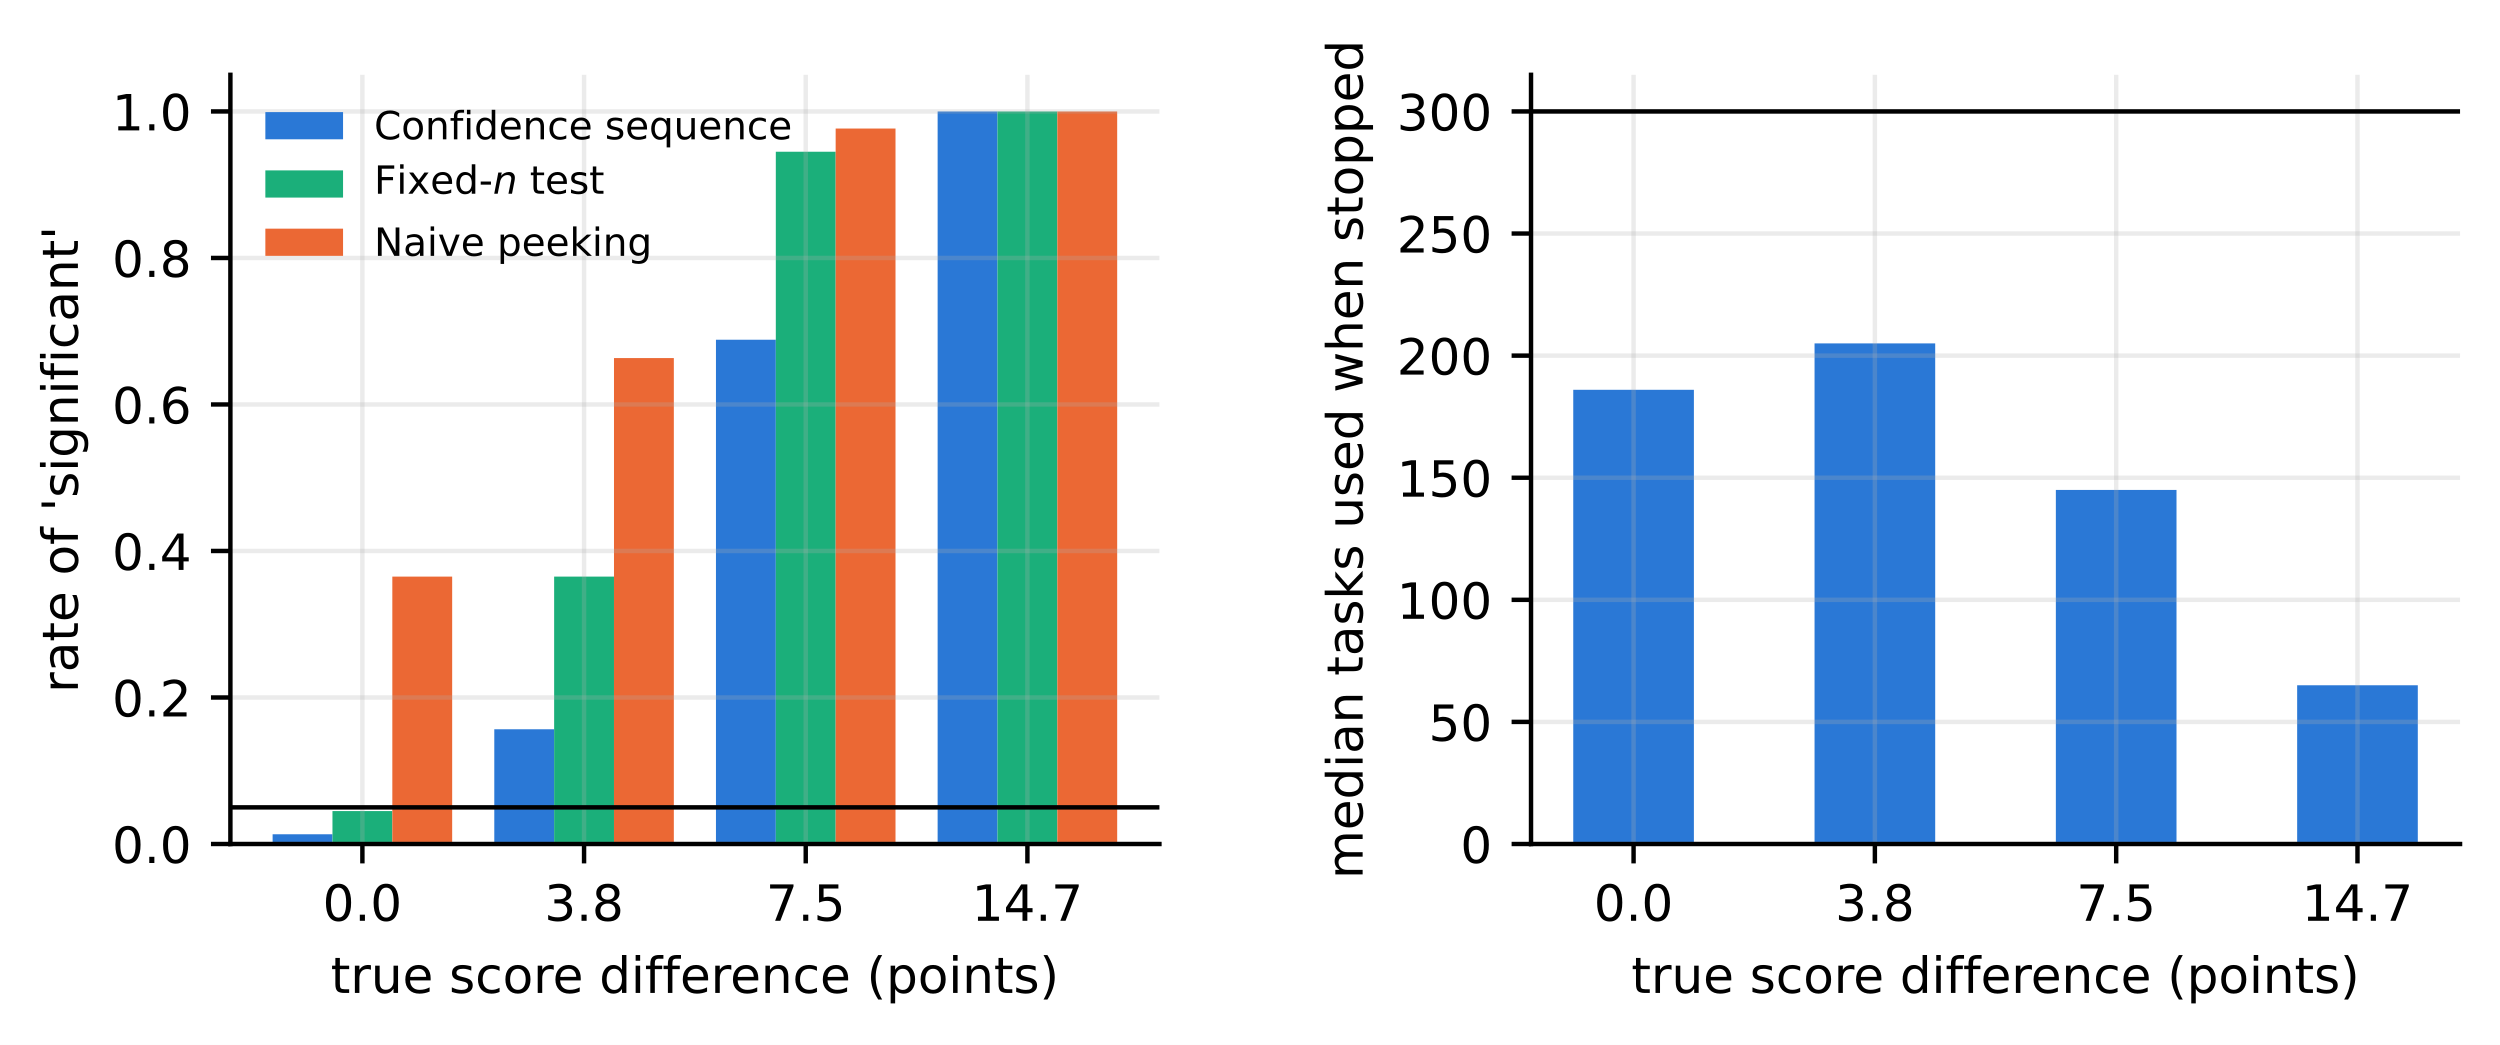
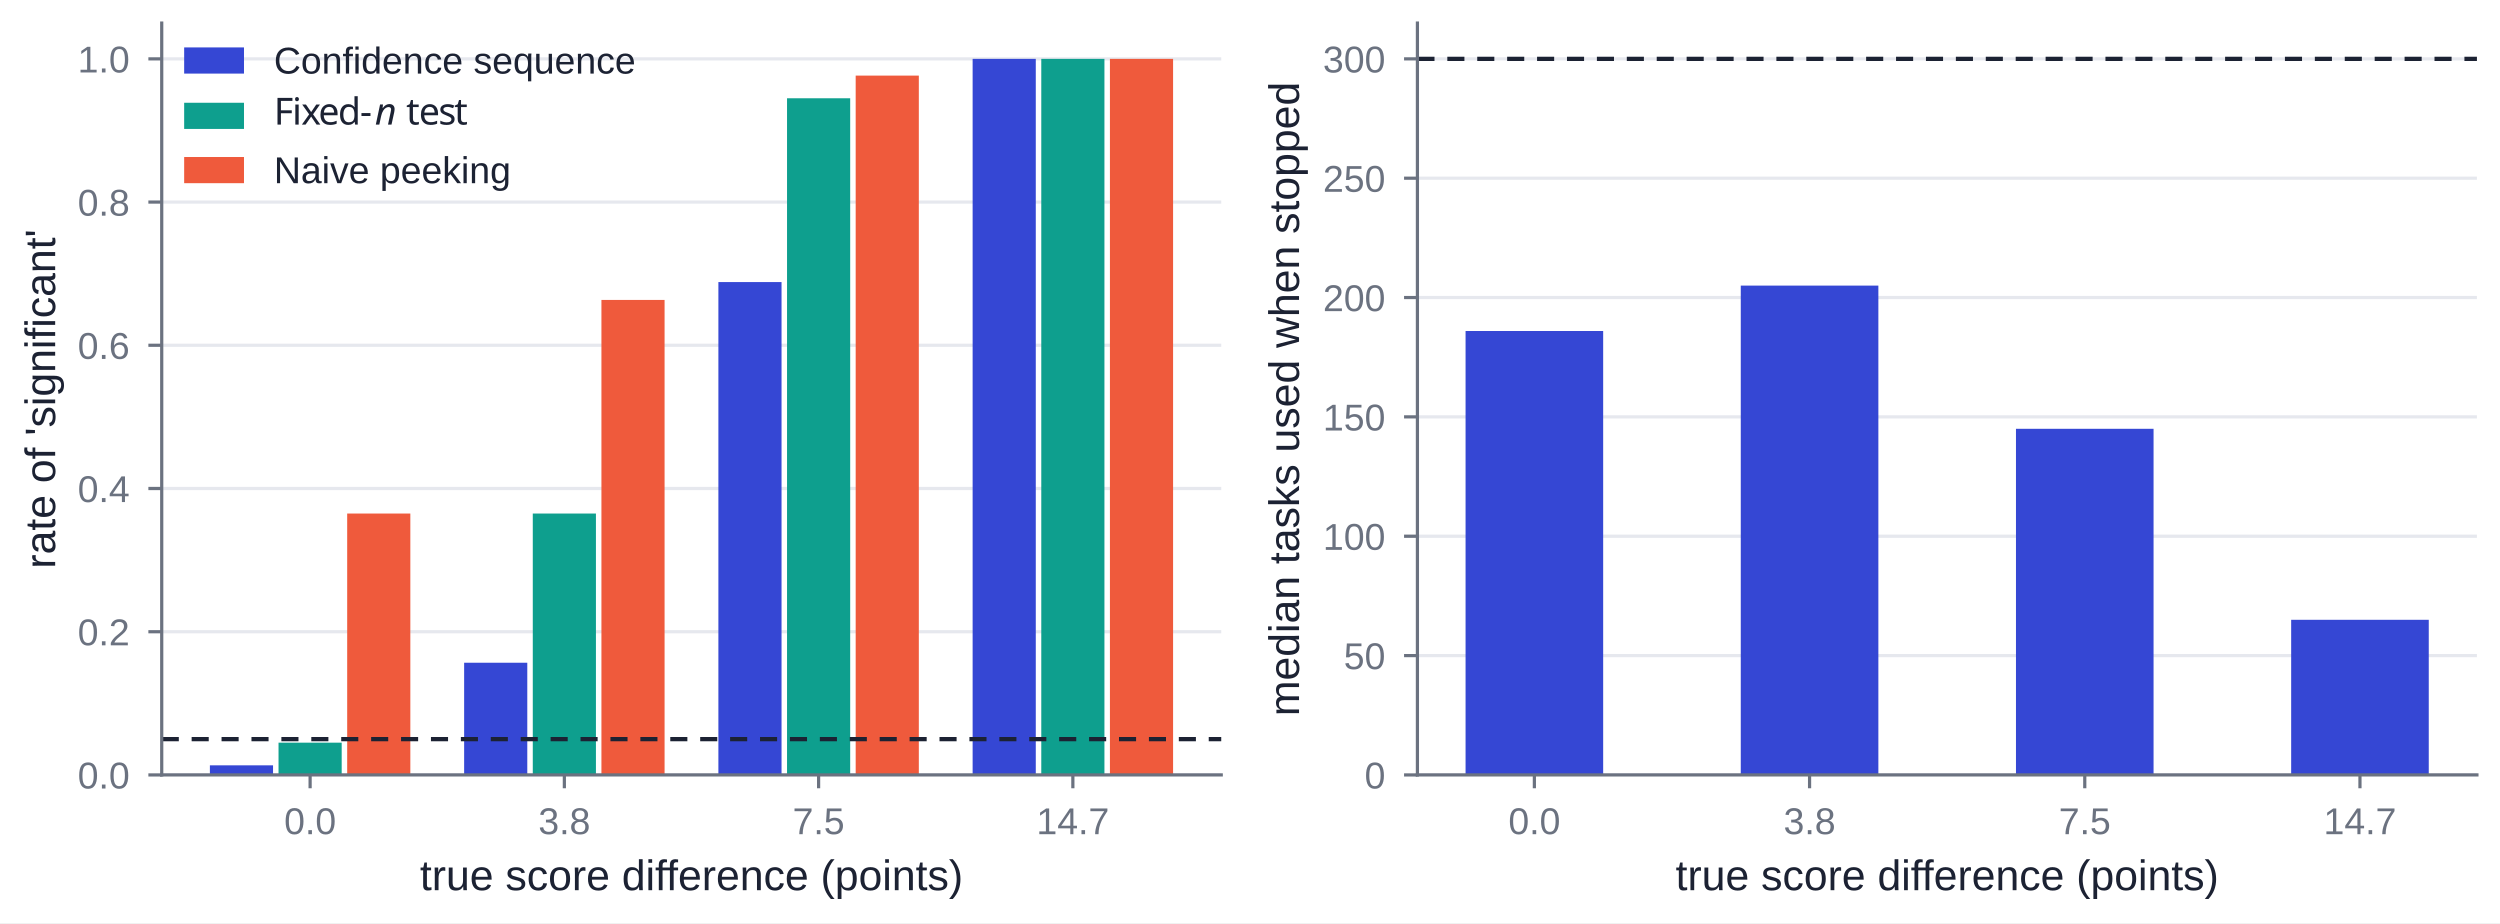
- <svg xmlns="http://www.w3.org/2000/svg" xmlns:xlink="http://www.w3.org/1999/xlink" width="450.474pt" height="188.282pt" viewBox="0 0 450.474 188.282" version="1.1">
+ <svg xmlns="http://www.w3.org/2000/svg" xmlns:xlink="http://www.w3.org/1999/xlink" width="468pt" height="172.8pt" viewBox="0 0 468 172.8" version="1.1">
  <defs>
    <style type="text/css">*{stroke-linejoin: round; stroke-linecap: butt}</style>
  </defs>
  <g id="figure_1">
    <g id="patch_1">
-       <path d="M 0 188.282  L 450.474 188.282  L 450.474 0  L 0 0  z " style="fill: #ffffff" />
+       <path d="M 0 172.8  L 468 172.8  L 468 0  L 0 0  z " style="fill: #ffffff" />
    </g>
    <g id="axes_1">
      <g id="patch_2">
-         <path d="M 41.514 152.081  L 208.914 152.081  L 208.914 13.481  L 41.514 13.481  z " style="fill: #ffffff" />
-       </g>
-       <g id="patch_3">
-         <path d="M 49.123 152.081  L 59.907 152.081  L 59.907 150.321  L 49.123 150.321  z " clip-path="url(#p65c723734a)" style="fill: #2a78d6" />
-       </g>
-       <g id="patch_4">
-         <path d="M 89.065 152.081  L 99.85 152.081  L 99.85 131.401  L 89.065 131.401  z " clip-path="url(#p65c723734a)" style="fill: #2a78d6" />
-       </g>
-       <g id="patch_5">
-         <path d="M 129.008 152.081  L 139.793 152.081  L 139.793 61.221  L 129.008 61.221  z " clip-path="url(#p65c723734a)" style="fill: #2a78d6" />
-       </g>
-       <g id="patch_6">
-         <path d="M 168.951 152.081  L 179.735 152.081  L 179.735 20.081  L 168.951 20.081  z " clip-path="url(#p65c723734a)" style="fill: #2a78d6" />
-       </g>
-       <g id="patch_7">
-         <path d="M 59.907 152.081  L 70.692 152.081  L 70.692 146.141  L 59.907 146.141  z " clip-path="url(#p65c723734a)" style="fill: #1baf7a" />
-       </g>
-       <g id="patch_8">
-         <path d="M 99.85 152.081  L 110.634 152.081  L 110.634 103.901  L 99.85 103.901  z " clip-path="url(#p65c723734a)" style="fill: #1baf7a" />
-       </g>
-       <g id="patch_9">
-         <path d="M 139.793 152.081  L 150.577 152.081  L 150.577 27.341  L 139.793 27.341  z " clip-path="url(#p65c723734a)" style="fill: #1baf7a" />
-       </g>
-       <g id="patch_10">
-         <path d="M 179.735 152.081  L 190.52 152.081  L 190.52 20.081  L 179.735 20.081  z " clip-path="url(#p65c723734a)" style="fill: #1baf7a" />
-       </g>
-       <g id="patch_11">
-         <path d="M 70.692 152.081  L 81.476 152.081  L 81.476 103.901  L 70.692 103.901  z " clip-path="url(#p65c723734a)" style="fill: #eb6834" />
-       </g>
-       <g id="patch_12">
-         <path d="M 110.634 152.081  L 121.419 152.081  L 121.419 64.521  L 110.634 64.521  z " clip-path="url(#p65c723734a)" style="fill: #eb6834" />
-       </g>
-       <g id="patch_13">
-         <path d="M 150.577 152.081  L 161.362 152.081  L 161.362 23.161  L 150.577 23.161  z " clip-path="url(#p65c723734a)" style="fill: #eb6834" />
-       </g>
-       <g id="patch_14">
-         <path d="M 190.52 152.081  L 201.304 152.081  L 201.304 20.081  L 190.52 20.081  z " clip-path="url(#p65c723734a)" style="fill: #eb6834" />
+         <path d="M 30.275 145.063  L 228.616 145.063  L 228.616 4.32  L 30.275 4.32  z " style="fill: #ffffff" />
      </g>
      <g id="matplotlib.axis_1">
        <g id="xtick_1">
          <g id="line2d_1">
-             <path d="M 65.299 152.081  L 65.299 13.481  " clip-path="url(#p65c723734a)" style="fill: none; stroke: #b0b0b0; stroke-opacity: 0.25; stroke-width: 0.8; stroke-linecap: square" />
-           </g>
+             <defs>
+               <path id="m164c542ad7" d="M 0 0  L 0 2.5  " style="stroke: #6b7280; stroke-width: 0.6" />
+             </defs>
+             <g>
+               <use xlink:href="#m164c542ad7" x="58.053" y="145.063" style="fill: #6b7280; stroke: #6b7280; stroke-width: 0.6" />
+             </g>
+           </g>
+           <g id="text_1">
+             <text style="font-size: 7px; font-family: 'Segoe UI', 'Helvetica Neue', 'Arial', 'DejaVu Sans', sans-serif; text-anchor: middle; fill: #6b7280" x="58.053" y="156.159" transform="rotate(-0 58.05258 156.1594)">0.0</text>
+           </g>
+         </g>
+         <g id="xtick_2">
          <g id="line2d_2">
-             <defs>
-               <path id="m52c672d02b" d="M 0 0  L 0 3.5  " style="stroke: #000000; stroke-width: 0.8" />
-             </defs>
-             <g>
-               <use xlink:href="#m52c672d02b" x="65.299" y="152.081" style="stroke: #000000; stroke-width: 0.8" />
-             </g>
-           </g>
-           <g id="text_1">
-             <text style="font-size: 9px; font-family: 'DejaVu Sans', 'Bitstream Vera Sans', 'Computer Modern Sans Serif', 'Lucida Grande', 'Verdana', 'Geneva', 'Lucid', 'Arial', 'Helvetica', 'Avant Garde', sans-serif; text-anchor: middle" x="65.299" y="165.919" transform="rotate(-0 65.29941 165.9189)">0.0</text>
-           </g>
-         </g>
-         <g id="xtick_2">
+             <g>
+               <use xlink:href="#m164c542ad7" x="105.648" y="145.063" style="fill: #6b7280; stroke: #6b7280; stroke-width: 0.6" />
+             </g>
+           </g>
+           <g id="text_2">
+             <text style="font-size: 7px; font-family: 'Segoe UI', 'Helvetica Neue', 'Arial', 'DejaVu Sans', sans-serif; text-anchor: middle; fill: #6b7280" x="105.648" y="156.159" transform="rotate(-0 105.6479 156.1594)">3.8</text>
+           </g>
+         </g>
+         <g id="xtick_3">
          <g id="line2d_3">
-             <path d="M 105.242 152.081  L 105.242 13.481  " clip-path="url(#p65c723734a)" style="fill: none; stroke: #b0b0b0; stroke-opacity: 0.25; stroke-width: 0.8; stroke-linecap: square" />
-           </g>
+             <g>
+               <use xlink:href="#m164c542ad7" x="153.243" y="145.063" style="fill: #6b7280; stroke: #6b7280; stroke-width: 0.6" />
+             </g>
+           </g>
+           <g id="text_3">
+             <text style="font-size: 7px; font-family: 'Segoe UI', 'Helvetica Neue', 'Arial', 'DejaVu Sans', sans-serif; text-anchor: middle; fill: #6b7280" x="153.243" y="156.159" transform="rotate(-0 153.2432 156.1594)">7.5</text>
+           </g>
+         </g>
+         <g id="xtick_4">
          <g id="line2d_4">
            <g>
-               <use xlink:href="#m52c672d02b" x="105.242" y="152.081" style="stroke: #000000; stroke-width: 0.8" />
-             </g>
-           </g>
-           <g id="text_2">
-             <text style="font-size: 9px; font-family: 'DejaVu Sans', 'Bitstream Vera Sans', 'Computer Modern Sans Serif', 'Lucida Grande', 'Verdana', 'Geneva', 'Lucid', 'Arial', 'Helvetica', 'Avant Garde', sans-serif; text-anchor: middle" x="105.242" y="165.919" transform="rotate(-0 105.2421 165.9189)">3.8</text>
-           </g>
-         </g>
-         <g id="xtick_3">
-           <g id="line2d_5">
-             <path d="M 145.185 152.081  L 145.185 13.481  " clip-path="url(#p65c723734a)" style="fill: none; stroke: #b0b0b0; stroke-opacity: 0.25; stroke-width: 0.8; stroke-linecap: square" />
-           </g>
-           <g id="line2d_6">
-             <g>
-               <use xlink:href="#m52c672d02b" x="145.185" y="152.081" style="stroke: #000000; stroke-width: 0.8" />
-             </g>
-           </g>
-           <g id="text_3">
-             <text style="font-size: 9px; font-family: 'DejaVu Sans', 'Bitstream Vera Sans', 'Computer Modern Sans Serif', 'Lucida Grande', 'Verdana', 'Geneva', 'Lucid', 'Arial', 'Helvetica', 'Avant Garde', sans-serif; text-anchor: middle" x="145.185" y="165.919" transform="rotate(-0 145.1849 165.9189)">7.5</text>
-           </g>
-         </g>
-         <g id="xtick_4">
-           <g id="line2d_7">
-             <path d="M 185.128 152.081  L 185.128 13.481  " clip-path="url(#p65c723734a)" style="fill: none; stroke: #b0b0b0; stroke-opacity: 0.25; stroke-width: 0.8; stroke-linecap: square" />
-           </g>
-           <g id="line2d_8">
-             <g>
-               <use xlink:href="#m52c672d02b" x="185.128" y="152.081" style="stroke: #000000; stroke-width: 0.8" />
+               <use xlink:href="#m164c542ad7" x="200.839" y="145.063" style="fill: #6b7280; stroke: #6b7280; stroke-width: 0.6" />
            </g>
          </g>
          <g id="text_4">
-             <text style="font-size: 9px; font-family: 'DejaVu Sans', 'Bitstream Vera Sans', 'Computer Modern Sans Serif', 'Lucida Grande', 'Verdana', 'Geneva', 'Lucid', 'Arial', 'Helvetica', 'Avant Garde', sans-serif; text-anchor: middle" x="185.128" y="165.919" transform="rotate(-0 185.1276 165.9189)">14.7</text>
+             <text style="font-size: 7px; font-family: 'Segoe UI', 'Helvetica Neue', 'Arial', 'DejaVu Sans', sans-serif; text-anchor: middle; fill: #6b7280" x="200.839" y="156.159" transform="rotate(-0 200.8385 156.1594)">14.7</text>
          </g>
        </g>
        <g id="text_5">
-           <text style="font-size: 9px; font-family: 'DejaVu Sans', 'Bitstream Vera Sans', 'Computer Modern Sans Serif', 'Lucida Grande', 'Verdana', 'Geneva', 'Lucid', 'Arial', 'Helvetica', 'Avant Garde', sans-serif; text-anchor: middle" x="125.214" y="178.92" transform="rotate(-0 125.2135 178.9196)">true score difference (points)</text>
+           <text style="font-size: 8px; font-family: 'Segoe UI', 'Helvetica Neue', 'Arial', 'DejaVu Sans', sans-serif; text-anchor: middle; fill: #1c2233" x="129.446" y="166.64" transform="rotate(-0 129.4455 166.64)">true score difference (points)</text>
        </g>
      </g>
      <g id="matplotlib.axis_2">
        <g id="ytick_1">
+           <g id="line2d_5">
+             <path d="M 30.275 145.063  L 228.616 145.063  " clip-path="url(#pf2810ede36)" style="fill: none; stroke: #e6e8ee; stroke-width: 0.6; stroke-linecap: round" />
+           </g>
+           <g id="line2d_6">
+             <defs>
+               <path id="mb2253ccc92" d="M 0 0  L -2.5 0  " style="stroke: #6b7280; stroke-width: 0.6" />
+             </defs>
+             <g>
+               <use xlink:href="#mb2253ccc92" x="30.275" y="145.063" style="fill: #6b7280; stroke: #6b7280; stroke-width: 0.6" />
+             </g>
+           </g>
+           <g id="text_6">
+             <text style="font-size: 7px; font-family: 'Segoe UI', 'Helvetica Neue', 'Arial', 'DejaVu Sans', sans-serif; text-anchor: end; fill: #6b7280" x="24.275" y="147.611" transform="rotate(-0 24.275 147.6113)">0.0</text>
+           </g>
+         </g>
+         <g id="ytick_2">
+           <g id="line2d_7">
+             <path d="M 30.275 118.255  L 228.616 118.255  " clip-path="url(#pf2810ede36)" style="fill: none; stroke: #e6e8ee; stroke-width: 0.6; stroke-linecap: round" />
+           </g>
+           <g id="line2d_8">
+             <g>
+               <use xlink:href="#mb2253ccc92" x="30.275" y="118.255" style="fill: #6b7280; stroke: #6b7280; stroke-width: 0.6" />
+             </g>
+           </g>
+           <g id="text_7">
+             <text style="font-size: 7px; font-family: 'Segoe UI', 'Helvetica Neue', 'Arial', 'DejaVu Sans', sans-serif; text-anchor: end; fill: #6b7280" x="24.275" y="120.803" transform="rotate(-0 24.275 120.803)">0.2</text>
+           </g>
+         </g>
+         <g id="ytick_3">
          <g id="line2d_9">
-             <path d="M 41.514 152.081  L 208.914 152.081  " clip-path="url(#p65c723734a)" style="fill: none; stroke: #b0b0b0; stroke-opacity: 0.25; stroke-width: 0.8; stroke-linecap: square" />
+             <path d="M 30.275 91.447  L 228.616 91.447  " clip-path="url(#pf2810ede36)" style="fill: none; stroke: #e6e8ee; stroke-width: 0.6; stroke-linecap: round" />
          </g>
          <g id="line2d_10">
-             <defs>
-               <path id="m4cc81cffac" d="M 0 0  L -3.5 0  " style="stroke: #000000; stroke-width: 0.8" />
-             </defs>
-             <g>
-               <use xlink:href="#m4cc81cffac" x="41.514" y="152.081" style="stroke: #000000; stroke-width: 0.8" />
-             </g>
-           </g>
-           <g id="text_6">
-             <text style="font-size: 9px; font-family: 'DejaVu Sans', 'Bitstream Vera Sans', 'Computer Modern Sans Serif', 'Lucida Grande', 'Verdana', 'Geneva', 'Lucid', 'Arial', 'Helvetica', 'Avant Garde', sans-serif; text-anchor: end" x="34.514" y="155.5" transform="rotate(-0 34.51352 155.5)">0.0</text>
-           </g>
-         </g>
-         <g id="ytick_2">
+             <g>
+               <use xlink:href="#mb2253ccc92" x="30.275" y="91.447" style="fill: #6b7280; stroke: #6b7280; stroke-width: 0.6" />
+             </g>
+           </g>
+           <g id="text_8">
+             <text style="font-size: 7px; font-family: 'Segoe UI', 'Helvetica Neue', 'Arial', 'DejaVu Sans', sans-serif; text-anchor: end; fill: #6b7280" x="24.275" y="93.995" transform="rotate(-0 24.275 93.99482)">0.4</text>
+           </g>
+         </g>
+         <g id="ytick_4">
          <g id="line2d_11">
-             <path d="M 41.514 125.681  L 208.914 125.681  " clip-path="url(#p65c723734a)" style="fill: none; stroke: #b0b0b0; stroke-opacity: 0.25; stroke-width: 0.8; stroke-linecap: square" />
+             <path d="M 30.275 64.638  L 228.616 64.638  " clip-path="url(#pf2810ede36)" style="fill: none; stroke: #e6e8ee; stroke-width: 0.6; stroke-linecap: round" />
          </g>
          <g id="line2d_12">
            <g>
-               <use xlink:href="#m4cc81cffac" x="41.514" y="125.681" style="stroke: #000000; stroke-width: 0.8" />
-             </g>
-           </g>
-           <g id="text_7">
-             <text style="font-size: 9px; font-family: 'DejaVu Sans', 'Bitstream Vera Sans', 'Computer Modern Sans Serif', 'Lucida Grande', 'Verdana', 'Geneva', 'Lucid', 'Arial', 'Helvetica', 'Avant Garde', sans-serif; text-anchor: end" x="34.514" y="129.1" transform="rotate(-0 34.51352 129.1)">0.2</text>
-           </g>
-         </g>
-         <g id="ytick_3">
+               <use xlink:href="#mb2253ccc92" x="30.275" y="64.638" style="fill: #6b7280; stroke: #6b7280; stroke-width: 0.6" />
+             </g>
+           </g>
+           <g id="text_9">
+             <text style="font-size: 7px; font-family: 'Segoe UI', 'Helvetica Neue', 'Arial', 'DejaVu Sans', sans-serif; text-anchor: end; fill: #6b7280" x="24.275" y="67.187" transform="rotate(-0 24.275 67.18659)">0.6</text>
+           </g>
+         </g>
+         <g id="ytick_5">
          <g id="line2d_13">
-             <path d="M 41.514 99.281  L 208.914 99.281  " clip-path="url(#p65c723734a)" style="fill: none; stroke: #b0b0b0; stroke-opacity: 0.25; stroke-width: 0.8; stroke-linecap: square" />
+             <path d="M 30.275 37.83  L 228.616 37.83  " clip-path="url(#pf2810ede36)" style="fill: none; stroke: #e6e8ee; stroke-width: 0.6; stroke-linecap: round" />
          </g>
          <g id="line2d_14">
            <g>
-               <use xlink:href="#m4cc81cffac" x="41.514" y="99.281" style="stroke: #000000; stroke-width: 0.8" />
-             </g>
-           </g>
-           <g id="text_8">
-             <text style="font-size: 9px; font-family: 'DejaVu Sans', 'Bitstream Vera Sans', 'Computer Modern Sans Serif', 'Lucida Grande', 'Verdana', 'Geneva', 'Lucid', 'Arial', 'Helvetica', 'Avant Garde', sans-serif; text-anchor: end" x="34.514" y="102.7" transform="rotate(-0 34.51352 102.7)">0.4</text>
-           </g>
-         </g>
-         <g id="ytick_4">
+               <use xlink:href="#mb2253ccc92" x="30.275" y="37.83" style="fill: #6b7280; stroke: #6b7280; stroke-width: 0.6" />
+             </g>
+           </g>
+           <g id="text_10">
+             <text style="font-size: 7px; font-family: 'Segoe UI', 'Helvetica Neue', 'Arial', 'DejaVu Sans', sans-serif; text-anchor: end; fill: #6b7280" x="24.275" y="40.378" transform="rotate(-0 24.275 40.37837)">0.8</text>
+           </g>
+         </g>
+         <g id="ytick_6">
          <g id="line2d_15">
-             <path d="M 41.514 72.881  L 208.914 72.881  " clip-path="url(#p65c723734a)" style="fill: none; stroke: #b0b0b0; stroke-opacity: 0.25; stroke-width: 0.8; stroke-linecap: square" />
+             <path d="M 30.275 11.022  L 228.616 11.022  " clip-path="url(#pf2810ede36)" style="fill: none; stroke: #e6e8ee; stroke-width: 0.6; stroke-linecap: round" />
          </g>
          <g id="line2d_16">
            <g>
-               <use xlink:href="#m4cc81cffac" x="41.514" y="72.881" style="stroke: #000000; stroke-width: 0.8" />
-             </g>
-           </g>
-           <g id="text_9">
-             <text style="font-size: 9px; font-family: 'DejaVu Sans', 'Bitstream Vera Sans', 'Computer Modern Sans Serif', 'Lucida Grande', 'Verdana', 'Geneva', 'Lucid', 'Arial', 'Helvetica', 'Avant Garde', sans-serif; text-anchor: end" x="34.514" y="76.3" transform="rotate(-0 34.51352 76.29996)">0.6</text>
-           </g>
-         </g>
-         <g id="ytick_5">
-           <g id="line2d_17">
-             <path d="M 41.514 46.481  L 208.914 46.481  " clip-path="url(#p65c723734a)" style="fill: none; stroke: #b0b0b0; stroke-opacity: 0.25; stroke-width: 0.8; stroke-linecap: square" />
-           </g>
-           <g id="line2d_18">
-             <g>
-               <use xlink:href="#m4cc81cffac" x="41.514" y="46.481" style="stroke: #000000; stroke-width: 0.8" />
-             </g>
-           </g>
-           <g id="text_10">
-             <text style="font-size: 9px; font-family: 'DejaVu Sans', 'Bitstream Vera Sans', 'Computer Modern Sans Serif', 'Lucida Grande', 'Verdana', 'Geneva', 'Lucid', 'Arial', 'Helvetica', 'Avant Garde', sans-serif; text-anchor: end" x="34.514" y="49.9" transform="rotate(-0 34.51352 49.89996)">0.8</text>
-           </g>
-         </g>
-         <g id="ytick_6">
-           <g id="line2d_19">
-             <path d="M 41.514 20.081  L 208.914 20.081  " clip-path="url(#p65c723734a)" style="fill: none; stroke: #b0b0b0; stroke-opacity: 0.25; stroke-width: 0.8; stroke-linecap: square" />
-           </g>
-           <g id="line2d_20">
-             <g>
-               <use xlink:href="#m4cc81cffac" x="41.514" y="20.081" style="stroke: #000000; stroke-width: 0.8" />
+               <use xlink:href="#mb2253ccc92" x="30.275" y="11.022" style="fill: #6b7280; stroke: #6b7280; stroke-width: 0.6" />
            </g>
          </g>
          <g id="text_11">
-             <text style="font-size: 9px; font-family: 'DejaVu Sans', 'Bitstream Vera Sans', 'Computer Modern Sans Serif', 'Lucida Grande', 'Verdana', 'Geneva', 'Lucid', 'Arial', 'Helvetica', 'Avant Garde', sans-serif; text-anchor: end" x="34.514" y="23.5" transform="rotate(-0 34.51352 23.49996)">1.0</text>
+             <text style="font-size: 7px; font-family: 'Segoe UI', 'Helvetica Neue', 'Arial', 'DejaVu Sans', sans-serif; text-anchor: end; fill: #6b7280" x="24.275" y="13.57" transform="rotate(-0 24.275 13.57015)">1.0</text>
          </g>
        </g>
        <g id="text_12">
-           <text style="font-size: 9px; font-family: 'DejaVu Sans', 'Bitstream Vera Sans', 'Computer Modern Sans Serif', 'Lucida Grande', 'Verdana', 'Geneva', 'Lucid', 'Arial', 'Helvetica', 'Avant Garde', sans-serif; text-anchor: middle" x="14.039" y="82.781" transform="rotate(-90 14.03859 82.78102)">rate of 'significant'</text>
-         </g>
-       </g>
-       <g id="line2d_21">
-         <path d="M 41.514 145.481  L 208.914 145.481  " clip-path="url(#p65c723734a)" style="fill: none; stroke: #000000; stroke-width: 0.8; stroke-linecap: square" />
+           <text style="font-size: 8px; font-family: 'Segoe UI', 'Helvetica Neue', 'Arial', 'DejaVu Sans', sans-serif; text-anchor: middle; fill: #1c2233" x="10.328" y="74.692" transform="rotate(-90 10.3275 74.69158)">rate of 'significant'</text>
+         </g>
+       </g>
+       <g id="patch_3">
+         <path d="M 39.291 145.063  L 51.113 145.063  L 51.113 143.276  L 39.291 143.276  z " clip-path="url(#pf2810ede36)" style="fill: #3547d4" />
+       </g>
+       <g id="patch_4">
+         <path d="M 86.886 145.063  L 98.708 145.063  L 98.708 124.063  L 86.886 124.063  z " clip-path="url(#pf2810ede36)" style="fill: #3547d4" />
+       </g>
+       <g id="patch_5">
+         <path d="M 134.481 145.063  L 146.304 145.063  L 146.304 52.798  L 134.481 52.798  z " clip-path="url(#pf2810ede36)" style="fill: #3547d4" />
+       </g>
+       <g id="patch_6">
+         <path d="M 182.076 145.063  L 193.899 145.063  L 193.899 11.022  L 182.076 11.022  z " clip-path="url(#pf2810ede36)" style="fill: #3547d4" />
+       </g>
+       <g id="patch_7">
+         <path d="M 52.141 145.063  L 63.964 145.063  L 63.964 139.031  L 52.141 139.031  z " clip-path="url(#pf2810ede36)" style="fill: #0e9f8e" />
+       </g>
+       <g id="patch_8">
+         <path d="M 99.737 145.063  L 111.559 145.063  L 111.559 96.138  L 99.737 96.138  z " clip-path="url(#pf2810ede36)" style="fill: #0e9f8e" />
+       </g>
+       <g id="patch_9">
+         <path d="M 147.332 145.063  L 159.155 145.063  L 159.155 18.394  L 147.332 18.394  z " clip-path="url(#pf2810ede36)" style="fill: #0e9f8e" />
+       </g>
+       <g id="patch_10">
+         <path d="M 194.927 145.063  L 206.75 145.063  L 206.75 11.022  L 194.927 11.022  z " clip-path="url(#pf2810ede36)" style="fill: #0e9f8e" />
+       </g>
+       <g id="patch_11">
+         <path d="M 64.992 145.063  L 76.815 145.063  L 76.815 96.138  L 64.992 96.138  z " clip-path="url(#pf2810ede36)" style="fill: #ef5a3c" />
+       </g>
+       <g id="patch_12">
+         <path d="M 112.587 145.063  L 124.41 145.063  L 124.41 56.149  L 112.587 56.149  z " clip-path="url(#pf2810ede36)" style="fill: #ef5a3c" />
+       </g>
+       <g id="patch_13">
+         <path d="M 160.183 145.063  L 172.005 145.063  L 172.005 14.15  L 160.183 14.15  z " clip-path="url(#pf2810ede36)" style="fill: #ef5a3c" />
+       </g>
+       <g id="patch_14">
+         <path d="M 207.778 145.063  L 219.601 145.063  L 219.601 11.022  L 207.778 11.022  z " clip-path="url(#pf2810ede36)" style="fill: #ef5a3c" />
+       </g>
+       <g id="line2d_17">
+         <path d="M 30.275 138.361  L 228.616 138.361  " clip-path="url(#pf2810ede36)" style="fill: none; stroke-dasharray: 3.2,2.4; stroke-dashoffset: 0; stroke: #1c2233; stroke-width: 0.8" />
      </g>
      <g id="patch_15">
-         <path d="M 41.514 152.081  L 41.514 13.481  " style="fill: none; stroke: #000000; stroke-width: 0.8; stroke-linejoin: miter; stroke-linecap: square" />
+         <path d="M 30.275 145.063  L 30.275 4.32  " style="fill: none; stroke: #6b7280; stroke-width: 0.6; stroke-linejoin: miter; stroke-linecap: square" />
      </g>
      <g id="patch_16">
-         <path d="M 41.514 152.081  L 208.914 152.081  " style="fill: none; stroke: #000000; stroke-width: 0.8; stroke-linejoin: miter; stroke-linecap: square" />
+         <path d="M 30.275 145.063  L 228.616 145.063  " style="fill: none; stroke: #6b7280; stroke-width: 0.6; stroke-linejoin: miter; stroke-linecap: square" />
      </g>
      <g id="legend_1">
        <g id="patch_17">
-           <path d="M 47.814 25.1  L 61.814 25.1  L 61.814 20.2  L 47.814 20.2  z " style="fill: #2a78d6" />
+           <path d="M 34.475 13.777  L 45.675 13.777  L 45.675 8.877  L 34.475 8.877  z " style="fill: #3547d4" />
        </g>
        <g id="text_13">
-           <text style="font-size: 7px; font-family: 'DejaVu Sans', 'Bitstream Vera Sans', 'Computer Modern Sans Serif', 'Lucida Grande', 'Verdana', 'Geneva', 'Lucid', 'Arial', 'Helvetica', 'Avant Garde', sans-serif; text-anchor: start" x="67.414" y="25.1" transform="rotate(-0 67.41352 25.09992)">Confidence sequence</text>
+           <text style="font-size: 7px; font-family: 'Segoe UI', 'Helvetica Neue', 'Arial', 'DejaVu Sans', sans-serif; text-anchor: start; fill: #1c2233" x="51.275" y="13.777" transform="rotate(-0 51.275 13.77656)">Confidence sequence</text>
        </g>
        <g id="patch_18">
-           <path d="M 47.814 35.602  L 61.814 35.602  L 61.814 30.702  L 47.814 30.702  z " style="fill: #1baf7a" />
+           <path d="M 34.475 24.137  L 45.675 24.137  L 45.675 19.237  L 34.475 19.237  z " style="fill: #0e9f8e" />
        </g>
        <g id="text_14">
-           <g transform="translate(67.41352 35.60156)">
+           <g style="fill: #1c2233" transform="translate(51.275 24.13656)">
            <text>
-               <tspan x="0" y="-0.688" style="font-size: 7px; font-family: 'DejaVu Sans'">F</tspan>
-               <tspan x="4.026" y="-0.688" style="font-size: 7px; font-family: 'DejaVu Sans'">i</tspan>
-               <tspan x="5.971" y="-0.688" style="font-size: 7px; font-family: 'DejaVu Sans'">x</tspan>
-               <tspan x="10.114" y="-0.688" style="font-size: 7px; font-family: 'DejaVu Sans'">e</tspan>
-               <tspan x="14.42" y="-0.688" style="font-size: 7px; font-family: 'DejaVu Sans'">d</tspan>
-               <tspan x="18.864" y="-0.688" style="font-size: 7px; font-family: 'DejaVu Sans'">-</tspan>
-               <tspan x="25.826" y="-0.688" style="font-size: 7px; font-family: 'DejaVu Sans'"> </tspan>
-               <tspan x="28.051" y="-0.688" style="font-size: 7px; font-family: 'DejaVu Sans'">t</tspan>
-               <tspan x="30.796" y="-0.688" style="font-size: 7px; font-family: 'DejaVu Sans'">e</tspan>
-               <tspan x="35.103" y="-0.688" style="font-size: 7px; font-family: 'DejaVu Sans'">s</tspan>
-               <tspan x="38.75" y="-0.688" style="font-size: 7px; font-family: 'DejaVu Sans'">t</tspan>
-               <tspan x="21.39" y="-0.688" style="font-style: oblique; font-size: 7px; font-family: 'DejaVu Sans'">n</tspan>
+               <tspan x="0" y="-0.812" style="font-size: 7px; font-family: 'Segoe UI'; fill: #1c2233">F</tspan>
+               <tspan x="3.418" y="-0.812" style="font-size: 7px; font-family: 'Segoe UI'; fill: #1c2233">i</tspan>
+               <tspan x="5.113" y="-0.812" style="font-size: 7px; font-family: 'Segoe UI'; fill: #1c2233">x</tspan>
+               <tspan x="8.326" y="-0.812" style="font-size: 7px; font-family: 'Segoe UI'; fill: #1c2233">e</tspan>
+               <tspan x="11.987" y="-0.812" style="font-size: 7px; font-family: 'Segoe UI'; fill: #1c2233">d</tspan>
+               <tspan x="16.109" y="-0.812" style="font-size: 7px; font-family: 'Segoe UI'; fill: #1c2233">-</tspan>
+               <tspan x="22.842" y="-0.812" style="font-size: 7px; font-family: 'Segoe UI'; fill: #1c2233"> </tspan>
+               <tspan x="24.76" y="-0.812" style="font-size: 7px; font-family: 'Segoe UI'; fill: #1c2233">t</tspan>
+               <tspan x="27.132" y="-0.812" style="font-size: 7px; font-family: 'Segoe UI'; fill: #1c2233">e</tspan>
+               <tspan x="30.792" y="-0.812" style="font-size: 7px; font-family: 'Segoe UI'; fill: #1c2233">s</tspan>
+               <tspan x="33.763" y="-0.812" style="font-size: 7px; font-family: 'Segoe UI'; fill: #1c2233">t</tspan>
+               <tspan x="18.908" y="-0.812" style="font-style: italic; font-size: 7px; font-family: 'Segoe UI'; fill: #1c2233">n</tspan>
            </text>
          </g>
        </g>
        <g id="patch_19">
-           <path d="M 47.814 46.102  L 61.814 46.102  L 61.814 41.202  L 47.814 41.202  z " style="fill: #eb6834" />
+           <path d="M 34.475 34.292  L 45.675 34.292  L 45.675 29.392  L 34.475 29.392  z " style="fill: #ef5a3c" />
        </g>
        <g id="text_15">
-           <text style="font-size: 7px; font-family: 'DejaVu Sans', 'Bitstream Vera Sans', 'Computer Modern Sans Serif', 'Lucida Grande', 'Verdana', 'Geneva', 'Lucid', 'Arial', 'Helvetica', 'Avant Garde', sans-serif; text-anchor: start" x="67.414" y="46.102" transform="rotate(-0 67.41352 46.10211)">Naive peeking</text>
+           <text style="font-size: 7px; font-family: 'Segoe UI', 'Helvetica Neue', 'Arial', 'DejaVu Sans', sans-serif; text-anchor: start; fill: #1c2233" x="51.275" y="34.292" transform="rotate(-0 51.275 34.29189)">Naive peeking</text>
        </g>
      </g>
    </g>
    <g id="axes_2">
      <g id="patch_20">
-         <path d="M 275.874 152.081  L 443.274 152.081  L 443.274 13.481  L 275.874 13.481  z " style="fill: #ffffff" />
-       </g>
-       <g id="patch_21">
-         <path d="M 283.483 152.081  L 305.223 152.081  L 305.223 70.241  L 283.483 70.241  z " clip-path="url(#p8c3b5a4943)" style="fill: #2a78d6" />
-       </g>
-       <g id="patch_22">
-         <path d="M 326.963 152.081  L 348.703 152.081  L 348.703 61.881  L 326.963 61.881  z " clip-path="url(#p8c3b5a4943)" style="fill: #2a78d6" />
-       </g>
-       <g id="patch_23">
-         <path d="M 370.444 152.081  L 392.184 152.081  L 392.184 88.281  L 370.444 88.281  z " clip-path="url(#p8c3b5a4943)" style="fill: #2a78d6" />
-       </g>
-       <g id="patch_24">
-         <path d="M 413.924 152.081  L 435.664 152.081  L 435.664 123.481  L 413.924 123.481  z " clip-path="url(#p8c3b5a4943)" style="fill: #2a78d6" />
+         <path d="M 265.339 145.063  L 463.68 145.063  L 463.68 4.32  L 265.339 4.32  z " style="fill: #ffffff" />
      </g>
      <g id="matplotlib.axis_3">
        <g id="xtick_5">
-           <g id="line2d_22">
-             <path d="M 294.353 152.081  L 294.353 13.481  " clip-path="url(#p8c3b5a4943)" style="fill: none; stroke: #b0b0b0; stroke-opacity: 0.25; stroke-width: 0.8; stroke-linecap: square" />
-           </g>
-           <g id="line2d_23">
-             <g>
-               <use xlink:href="#m52c672d02b" x="294.353" y="152.081" style="stroke: #000000; stroke-width: 0.8" />
+           <g id="line2d_18">
+             <g>
+               <use xlink:href="#m164c542ad7" x="287.234" y="145.063" style="fill: #6b7280; stroke: #6b7280; stroke-width: 0.6" />
            </g>
          </g>
          <g id="text_16">
-             <text style="font-size: 9px; font-family: 'DejaVu Sans', 'Bitstream Vera Sans', 'Computer Modern Sans Serif', 'Lucida Grande', 'Verdana', 'Geneva', 'Lucid', 'Arial', 'Helvetica', 'Avant Garde', sans-serif; text-anchor: middle" x="294.353" y="165.919" transform="rotate(-0 294.3527 165.9189)">0.0</text>
+             <text style="font-size: 7px; font-family: 'Segoe UI', 'Helvetica Neue', 'Arial', 'DejaVu Sans', sans-serif; text-anchor: middle; fill: #6b7280" x="287.234" y="156.159" transform="rotate(-0 287.2337 156.1594)">0.0</text>
          </g>
        </g>
        <g id="xtick_6">
-           <g id="line2d_24">
-             <path d="M 337.833 152.081  L 337.833 13.481  " clip-path="url(#p8c3b5a4943)" style="fill: none; stroke: #b0b0b0; stroke-opacity: 0.25; stroke-width: 0.8; stroke-linecap: square" />
-           </g>
-           <g id="line2d_25">
-             <g>
-               <use xlink:href="#m52c672d02b" x="337.833" y="152.081" style="stroke: #000000; stroke-width: 0.8" />
+           <g id="line2d_19">
+             <g>
+               <use xlink:href="#m164c542ad7" x="338.751" y="145.063" style="fill: #6b7280; stroke: #6b7280; stroke-width: 0.6" />
            </g>
          </g>
          <g id="text_17">
-             <text style="font-size: 9px; font-family: 'DejaVu Sans', 'Bitstream Vera Sans', 'Computer Modern Sans Serif', 'Lucida Grande', 'Verdana', 'Geneva', 'Lucid', 'Arial', 'Helvetica', 'Avant Garde', sans-serif; text-anchor: middle" x="337.833" y="165.919" transform="rotate(-0 337.8333 165.9189)">3.8</text>
+             <text style="font-size: 7px; font-family: 'Segoe UI', 'Helvetica Neue', 'Arial', 'DejaVu Sans', sans-serif; text-anchor: middle; fill: #6b7280" x="338.751" y="156.159" transform="rotate(-0 338.7509 156.1594)">3.8</text>
          </g>
        </g>
        <g id="xtick_7">
-           <g id="line2d_26">
-             <path d="M 381.314 152.081  L 381.314 13.481  " clip-path="url(#p8c3b5a4943)" style="fill: none; stroke: #b0b0b0; stroke-opacity: 0.25; stroke-width: 0.8; stroke-linecap: square" />
-           </g>
-           <g id="line2d_27">
-             <g>
-               <use xlink:href="#m52c672d02b" x="381.314" y="152.081" style="stroke: #000000; stroke-width: 0.8" />
+           <g id="line2d_20">
+             <g>
+               <use xlink:href="#m164c542ad7" x="390.268" y="145.063" style="fill: #6b7280; stroke: #6b7280; stroke-width: 0.6" />
            </g>
          </g>
          <g id="text_18">
-             <text style="font-size: 9px; font-family: 'DejaVu Sans', 'Bitstream Vera Sans', 'Computer Modern Sans Serif', 'Lucida Grande', 'Verdana', 'Geneva', 'Lucid', 'Arial', 'Helvetica', 'Avant Garde', sans-serif; text-anchor: middle" x="381.314" y="165.919" transform="rotate(-0 381.3138 165.9189)">7.5</text>
+             <text style="font-size: 7px; font-family: 'Segoe UI', 'Helvetica Neue', 'Arial', 'DejaVu Sans', sans-serif; text-anchor: middle; fill: #6b7280" x="390.268" y="156.159" transform="rotate(-0 390.268 156.1594)">7.5</text>
          </g>
        </g>
        <g id="xtick_8">
-           <g id="line2d_28">
-             <path d="M 424.794 152.081  L 424.794 13.481  " clip-path="url(#p8c3b5a4943)" style="fill: none; stroke: #b0b0b0; stroke-opacity: 0.25; stroke-width: 0.8; stroke-linecap: square" />
-           </g>
-           <g id="line2d_29">
-             <g>
-               <use xlink:href="#m52c672d02b" x="424.794" y="152.081" style="stroke: #000000; stroke-width: 0.8" />
+           <g id="line2d_21">
+             <g>
+               <use xlink:href="#m164c542ad7" x="441.785" y="145.063" style="fill: #6b7280; stroke: #6b7280; stroke-width: 0.6" />
            </g>
          </g>
          <g id="text_19">
-             <text style="font-size: 9px; font-family: 'DejaVu Sans', 'Bitstream Vera Sans', 'Computer Modern Sans Serif', 'Lucida Grande', 'Verdana', 'Geneva', 'Lucid', 'Arial', 'Helvetica', 'Avant Garde', sans-serif; text-anchor: middle" x="424.794" y="165.919" transform="rotate(-0 424.7943 165.9189)">14.7</text>
+             <text style="font-size: 7px; font-family: 'Segoe UI', 'Helvetica Neue', 'Arial', 'DejaVu Sans', sans-serif; text-anchor: middle; fill: #6b7280" x="441.785" y="156.159" transform="rotate(-0 441.7852 156.1594)">14.7</text>
          </g>
        </g>
        <g id="text_20">
-           <text style="font-size: 9px; font-family: 'DejaVu Sans', 'Bitstream Vera Sans', 'Computer Modern Sans Serif', 'Lucida Grande', 'Verdana', 'Geneva', 'Lucid', 'Arial', 'Helvetica', 'Avant Garde', sans-serif; text-anchor: middle" x="359.574" y="178.92" transform="rotate(-0 359.5735 178.9196)">true score difference (points)</text>
+           <text style="font-size: 8px; font-family: 'Segoe UI', 'Helvetica Neue', 'Arial', 'DejaVu Sans', sans-serif; text-anchor: middle; fill: #1c2233" x="364.509" y="166.64" transform="rotate(-0 364.5095 166.64)">true score difference (points)</text>
        </g>
      </g>
      <g id="matplotlib.axis_4">
        <g id="ytick_7">
+           <g id="line2d_22">
+             <path d="M 265.339 145.063  L 463.68 145.063  " clip-path="url(#p54b8aaec46)" style="fill: none; stroke: #e6e8ee; stroke-width: 0.6; stroke-linecap: round" />
+           </g>
+           <g id="line2d_23">
+             <g>
+               <use xlink:href="#mb2253ccc92" x="265.339" y="145.063" style="fill: #6b7280; stroke: #6b7280; stroke-width: 0.6" />
+             </g>
+           </g>
+           <g id="text_21">
+             <text style="font-size: 7px; font-family: 'Segoe UI', 'Helvetica Neue', 'Arial', 'DejaVu Sans', sans-serif; text-anchor: end; fill: #6b7280" x="259.339" y="147.611" transform="rotate(-0 259.3389 147.6113)">0</text>
+           </g>
+         </g>
+         <g id="ytick_8">
+           <g id="line2d_24">
+             <path d="M 265.339 122.723  L 463.68 122.723  " clip-path="url(#p54b8aaec46)" style="fill: none; stroke: #e6e8ee; stroke-width: 0.6; stroke-linecap: round" />
+           </g>
+           <g id="line2d_25">
+             <g>
+               <use xlink:href="#mb2253ccc92" x="265.339" y="122.723" style="fill: #6b7280; stroke: #6b7280; stroke-width: 0.6" />
+             </g>
+           </g>
+           <g id="text_22">
+             <text style="font-size: 7px; font-family: 'Segoe UI', 'Helvetica Neue', 'Arial', 'DejaVu Sans', sans-serif; text-anchor: end; fill: #6b7280" x="259.339" y="125.271" transform="rotate(-0 259.3389 125.2711)">50</text>
+           </g>
+         </g>
+         <g id="ytick_9">
+           <g id="line2d_26">
+             <path d="M 265.339 100.383  L 463.68 100.383  " clip-path="url(#p54b8aaec46)" style="fill: none; stroke: #e6e8ee; stroke-width: 0.6; stroke-linecap: round" />
+           </g>
+           <g id="line2d_27">
+             <g>
+               <use xlink:href="#mb2253ccc92" x="265.339" y="100.383" style="fill: #6b7280; stroke: #6b7280; stroke-width: 0.6" />
+             </g>
+           </g>
+           <g id="text_23">
+             <text style="font-size: 7px; font-family: 'Segoe UI', 'Helvetica Neue', 'Arial', 'DejaVu Sans', sans-serif; text-anchor: end; fill: #6b7280" x="259.339" y="102.931" transform="rotate(-0 259.3389 102.9309)">100</text>
+           </g>
+         </g>
+         <g id="ytick_10">
+           <g id="line2d_28">
+             <path d="M 265.339 78.043  L 463.68 78.043  " clip-path="url(#p54b8aaec46)" style="fill: none; stroke: #e6e8ee; stroke-width: 0.6; stroke-linecap: round" />
+           </g>
+           <g id="line2d_29">
+             <g>
+               <use xlink:href="#mb2253ccc92" x="265.339" y="78.043" style="fill: #6b7280; stroke: #6b7280; stroke-width: 0.6" />
+             </g>
+           </g>
+           <g id="text_24">
+             <text style="font-size: 7px; font-family: 'Segoe UI', 'Helvetica Neue', 'Arial', 'DejaVu Sans', sans-serif; text-anchor: end; fill: #6b7280" x="259.339" y="80.591" transform="rotate(-0 259.3389 80.5907)">150</text>
+           </g>
+         </g>
+         <g id="ytick_11">
          <g id="line2d_30">
-             <path d="M 275.874 152.081  L 443.274 152.081  " clip-path="url(#p8c3b5a4943)" style="fill: none; stroke: #b0b0b0; stroke-opacity: 0.25; stroke-width: 0.8; stroke-linecap: square" />
+             <path d="M 265.339 55.702  L 463.68 55.702  " clip-path="url(#p54b8aaec46)" style="fill: none; stroke: #e6e8ee; stroke-width: 0.6; stroke-linecap: round" />
          </g>
          <g id="line2d_31">
            <g>
-               <use xlink:href="#m4cc81cffac" x="275.874" y="152.081" style="stroke: #000000; stroke-width: 0.8" />
-             </g>
-           </g>
-           <g id="text_21">
-             <text style="font-size: 9px; font-family: 'DejaVu Sans', 'Bitstream Vera Sans', 'Computer Modern Sans Serif', 'Lucida Grande', 'Verdana', 'Geneva', 'Lucid', 'Arial', 'Helvetica', 'Avant Garde', sans-serif; text-anchor: end" x="268.874" y="155.5" transform="rotate(-0 268.8735 155.5)">0</text>
-           </g>
-         </g>
-         <g id="ytick_8">
+               <use xlink:href="#mb2253ccc92" x="265.339" y="55.702" style="fill: #6b7280; stroke: #6b7280; stroke-width: 0.6" />
+             </g>
+           </g>
+           <g id="text_25">
+             <text style="font-size: 7px; font-family: 'Segoe UI', 'Helvetica Neue', 'Arial', 'DejaVu Sans', sans-serif; text-anchor: end; fill: #6b7280" x="259.339" y="58.251" transform="rotate(-0 259.3389 58.25052)">200</text>
+           </g>
+         </g>
+         <g id="ytick_12">
          <g id="line2d_32">
-             <path d="M 275.874 130.081  L 443.274 130.081  " clip-path="url(#p8c3b5a4943)" style="fill: none; stroke: #b0b0b0; stroke-opacity: 0.25; stroke-width: 0.8; stroke-linecap: square" />
+             <path d="M 265.339 33.362  L 463.68 33.362  " clip-path="url(#p54b8aaec46)" style="fill: none; stroke: #e6e8ee; stroke-width: 0.6; stroke-linecap: round" />
          </g>
          <g id="line2d_33">
            <g>
-               <use xlink:href="#m4cc81cffac" x="275.874" y="130.081" style="stroke: #000000; stroke-width: 0.8" />
-             </g>
-           </g>
-           <g id="text_22">
-             <text style="font-size: 9px; font-family: 'DejaVu Sans', 'Bitstream Vera Sans', 'Computer Modern Sans Serif', 'Lucida Grande', 'Verdana', 'Geneva', 'Lucid', 'Arial', 'Helvetica', 'Avant Garde', sans-serif; text-anchor: end" x="268.874" y="133.5" transform="rotate(-0 268.8735 133.5)">50</text>
-           </g>
-         </g>
-         <g id="ytick_9">
+               <use xlink:href="#mb2253ccc92" x="265.339" y="33.362" style="fill: #6b7280; stroke: #6b7280; stroke-width: 0.6" />
+             </g>
+           </g>
+           <g id="text_26">
+             <text style="font-size: 7px; font-family: 'Segoe UI', 'Helvetica Neue', 'Arial', 'DejaVu Sans', sans-serif; text-anchor: end; fill: #6b7280" x="259.339" y="35.91" transform="rotate(-0 259.3389 35.91034)">250</text>
+           </g>
+         </g>
+         <g id="ytick_13">
          <g id="line2d_34">
-             <path d="M 275.874 108.081  L 443.274 108.081  " clip-path="url(#p8c3b5a4943)" style="fill: none; stroke: #b0b0b0; stroke-opacity: 0.25; stroke-width: 0.8; stroke-linecap: square" />
+             <path d="M 265.339 11.022  L 463.68 11.022  " clip-path="url(#p54b8aaec46)" style="fill: none; stroke: #e6e8ee; stroke-width: 0.6; stroke-linecap: round" />
          </g>
          <g id="line2d_35">
            <g>
-               <use xlink:href="#m4cc81cffac" x="275.874" y="108.081" style="stroke: #000000; stroke-width: 0.8" />
-             </g>
-           </g>
-           <g id="text_23">
-             <text style="font-size: 9px; font-family: 'DejaVu Sans', 'Bitstream Vera Sans', 'Computer Modern Sans Serif', 'Lucida Grande', 'Verdana', 'Geneva', 'Lucid', 'Arial', 'Helvetica', 'Avant Garde', sans-serif; text-anchor: end" x="268.874" y="111.5" transform="rotate(-0 268.8735 111.5)">100</text>
-           </g>
-         </g>
-         <g id="ytick_10">
-           <g id="line2d_36">
-             <path d="M 275.874 86.081  L 443.274 86.081  " clip-path="url(#p8c3b5a4943)" style="fill: none; stroke: #b0b0b0; stroke-opacity: 0.25; stroke-width: 0.8; stroke-linecap: square" />
-           </g>
-           <g id="line2d_37">
-             <g>
-               <use xlink:href="#m4cc81cffac" x="275.874" y="86.081" style="stroke: #000000; stroke-width: 0.8" />
-             </g>
-           </g>
-           <g id="text_24">
-             <text style="font-size: 9px; font-family: 'DejaVu Sans', 'Bitstream Vera Sans', 'Computer Modern Sans Serif', 'Lucida Grande', 'Verdana', 'Geneva', 'Lucid', 'Arial', 'Helvetica', 'Avant Garde', sans-serif; text-anchor: end" x="268.874" y="89.5" transform="rotate(-0 268.8735 89.49996)">150</text>
-           </g>
-         </g>
-         <g id="ytick_11">
-           <g id="line2d_38">
-             <path d="M 275.874 64.081  L 443.274 64.081  " clip-path="url(#p8c3b5a4943)" style="fill: none; stroke: #b0b0b0; stroke-opacity: 0.25; stroke-width: 0.8; stroke-linecap: square" />
-           </g>
-           <g id="line2d_39">
-             <g>
-               <use xlink:href="#m4cc81cffac" x="275.874" y="64.081" style="stroke: #000000; stroke-width: 0.8" />
-             </g>
-           </g>
-           <g id="text_25">
-             <text style="font-size: 9px; font-family: 'DejaVu Sans', 'Bitstream Vera Sans', 'Computer Modern Sans Serif', 'Lucida Grande', 'Verdana', 'Geneva', 'Lucid', 'Arial', 'Helvetica', 'Avant Garde', sans-serif; text-anchor: end" x="268.874" y="67.5" transform="rotate(-0 268.8735 67.49996)">200</text>
-           </g>
-         </g>
-         <g id="ytick_12">
-           <g id="line2d_40">
-             <path d="M 275.874 42.081  L 443.274 42.081  " clip-path="url(#p8c3b5a4943)" style="fill: none; stroke: #b0b0b0; stroke-opacity: 0.25; stroke-width: 0.8; stroke-linecap: square" />
-           </g>
-           <g id="line2d_41">
-             <g>
-               <use xlink:href="#m4cc81cffac" x="275.874" y="42.081" style="stroke: #000000; stroke-width: 0.8" />
-             </g>
-           </g>
-           <g id="text_26">
-             <text style="font-size: 9px; font-family: 'DejaVu Sans', 'Bitstream Vera Sans', 'Computer Modern Sans Serif', 'Lucida Grande', 'Verdana', 'Geneva', 'Lucid', 'Arial', 'Helvetica', 'Avant Garde', sans-serif; text-anchor: end" x="268.874" y="45.5" transform="rotate(-0 268.8735 45.49996)">250</text>
-           </g>
-         </g>
-         <g id="ytick_13">
-           <g id="line2d_42">
-             <path d="M 275.874 20.081  L 443.274 20.081  " clip-path="url(#p8c3b5a4943)" style="fill: none; stroke: #b0b0b0; stroke-opacity: 0.25; stroke-width: 0.8; stroke-linecap: square" />
-           </g>
-           <g id="line2d_43">
-             <g>
-               <use xlink:href="#m4cc81cffac" x="275.874" y="20.081" style="stroke: #000000; stroke-width: 0.8" />
+               <use xlink:href="#mb2253ccc92" x="265.339" y="11.022" style="fill: #6b7280; stroke: #6b7280; stroke-width: 0.6" />
            </g>
          </g>
          <g id="text_27">
-             <text style="font-size: 9px; font-family: 'DejaVu Sans', 'Bitstream Vera Sans', 'Computer Modern Sans Serif', 'Lucida Grande', 'Verdana', 'Geneva', 'Lucid', 'Arial', 'Helvetica', 'Avant Garde', sans-serif; text-anchor: end" x="268.874" y="23.5" transform="rotate(-0 268.8735 23.49996)">300</text>
+             <text style="font-size: 7px; font-family: 'Segoe UI', 'Helvetica Neue', 'Arial', 'DejaVu Sans', sans-serif; text-anchor: end; fill: #6b7280" x="259.339" y="13.57" transform="rotate(-0 259.3389 13.57015)">300</text>
          </g>
        </g>
        <g id="text_28">
-           <text style="font-size: 9px; font-family: 'DejaVu Sans', 'Bitstream Vera Sans', 'Computer Modern Sans Serif', 'Lucida Grande', 'Verdana', 'Geneva', 'Lucid', 'Arial', 'Helvetica', 'Avant Garde', sans-serif; text-anchor: middle" x="245.533" y="82.781" transform="rotate(-90 245.5327 82.78102)">median tasks used when stopped</text>
-         </g>
-       </g>
-       <g id="line2d_44">
-         <path d="M 275.874 20.081  L 443.274 20.081  " clip-path="url(#p8c3b5a4943)" style="fill: none; stroke: #000000; stroke-width: 0.8; stroke-linecap: square" />
+           <text style="font-size: 8px; font-family: 'Segoe UI', 'Helvetica Neue', 'Arial', 'DejaVu Sans', sans-serif; text-anchor: middle; fill: #1c2233" x="243.179" y="74.692" transform="rotate(-90 243.1786 74.69158)">median tasks used when stopped</text>
+         </g>
+       </g>
+       <g id="patch_21">
+         <path d="M 274.354 145.063  L 300.113 145.063  L 300.113 61.958  L 274.354 61.958  z " clip-path="url(#p54b8aaec46)" style="fill: #3547d4" />
+       </g>
+       <g id="patch_22">
+         <path d="M 325.872 145.063  L 351.63 145.063  L 351.63 53.468  L 325.872 53.468  z " clip-path="url(#p54b8aaec46)" style="fill: #3547d4" />
+       </g>
+       <g id="patch_23">
+         <path d="M 377.389 145.063  L 403.147 145.063  L 403.147 80.277  L 377.389 80.277  z " clip-path="url(#p54b8aaec46)" style="fill: #3547d4" />
+       </g>
+       <g id="patch_24">
+         <path d="M 428.906 145.063  L 454.664 145.063  L 454.664 116.021  L 428.906 116.021  z " clip-path="url(#p54b8aaec46)" style="fill: #3547d4" />
+       </g>
+       <g id="line2d_36">
+         <path d="M 265.339 11.022  L 463.68 11.022  " clip-path="url(#p54b8aaec46)" style="fill: none; stroke-dasharray: 3.2,2.4; stroke-dashoffset: 0; stroke: #1c2233; stroke-width: 0.8" />
      </g>
      <g id="patch_25">
-         <path d="M 275.874 152.081  L 275.874 13.481  " style="fill: none; stroke: #000000; stroke-width: 0.8; stroke-linejoin: miter; stroke-linecap: square" />
+         <path d="M 265.339 145.063  L 265.339 4.32  " style="fill: none; stroke: #6b7280; stroke-width: 0.6; stroke-linejoin: miter; stroke-linecap: square" />
      </g>
      <g id="patch_26">
-         <path d="M 275.874 152.081  L 443.274 152.081  " style="fill: none; stroke: #000000; stroke-width: 0.8; stroke-linejoin: miter; stroke-linecap: square" />
+         <path d="M 265.339 145.063  L 463.68 145.063  " style="fill: none; stroke: #6b7280; stroke-width: 0.6; stroke-linejoin: miter; stroke-linecap: square" />
      </g>
    </g>
  </g>
  <defs>
-     <clipPath id="p65c723734a">
-       <rect x="41.514" y="13.481" width="167.4" height="138.6" />
+     <clipPath id="pf2810ede36">
+       <rect x="30.275" y="4.32" width="198.341" height="140.743" />
    </clipPath>
-     <clipPath id="p8c3b5a4943">
-       <rect x="275.874" y="13.481" width="167.4" height="138.6" />
+     <clipPath id="p54b8aaec46">
+       <rect x="265.339" y="4.32" width="198.341" height="140.743" />
    </clipPath>
  </defs>
</svg>
